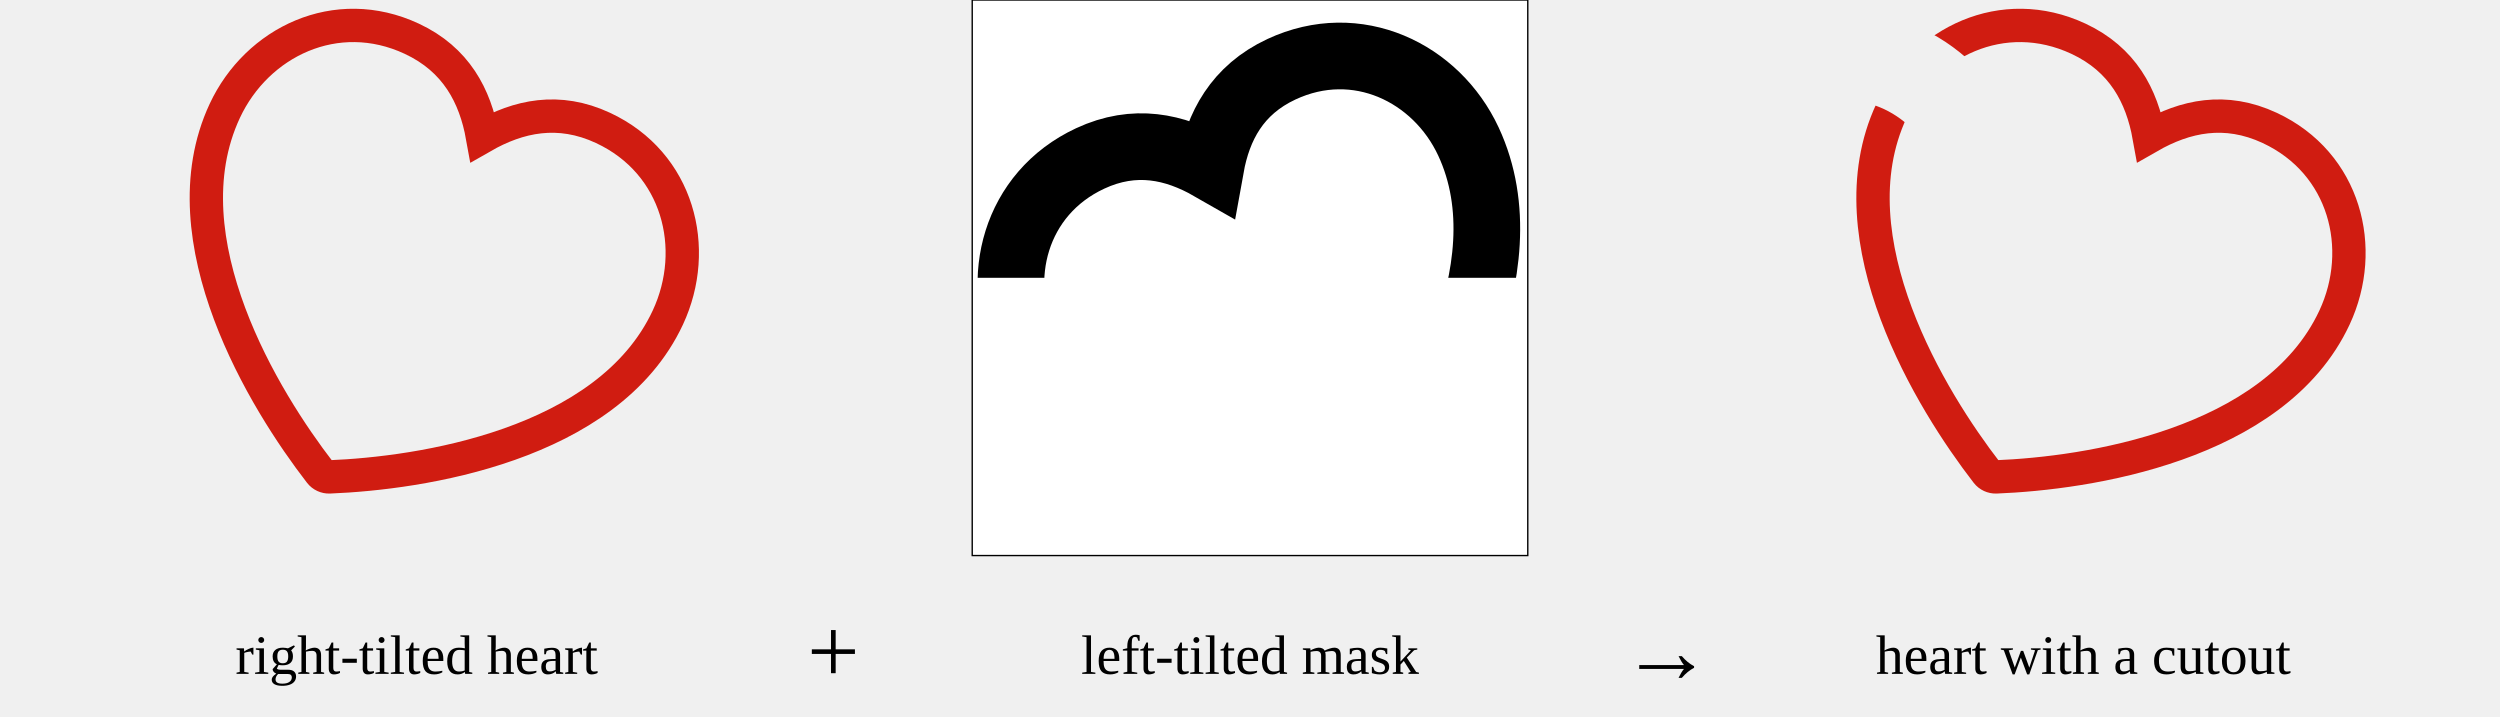
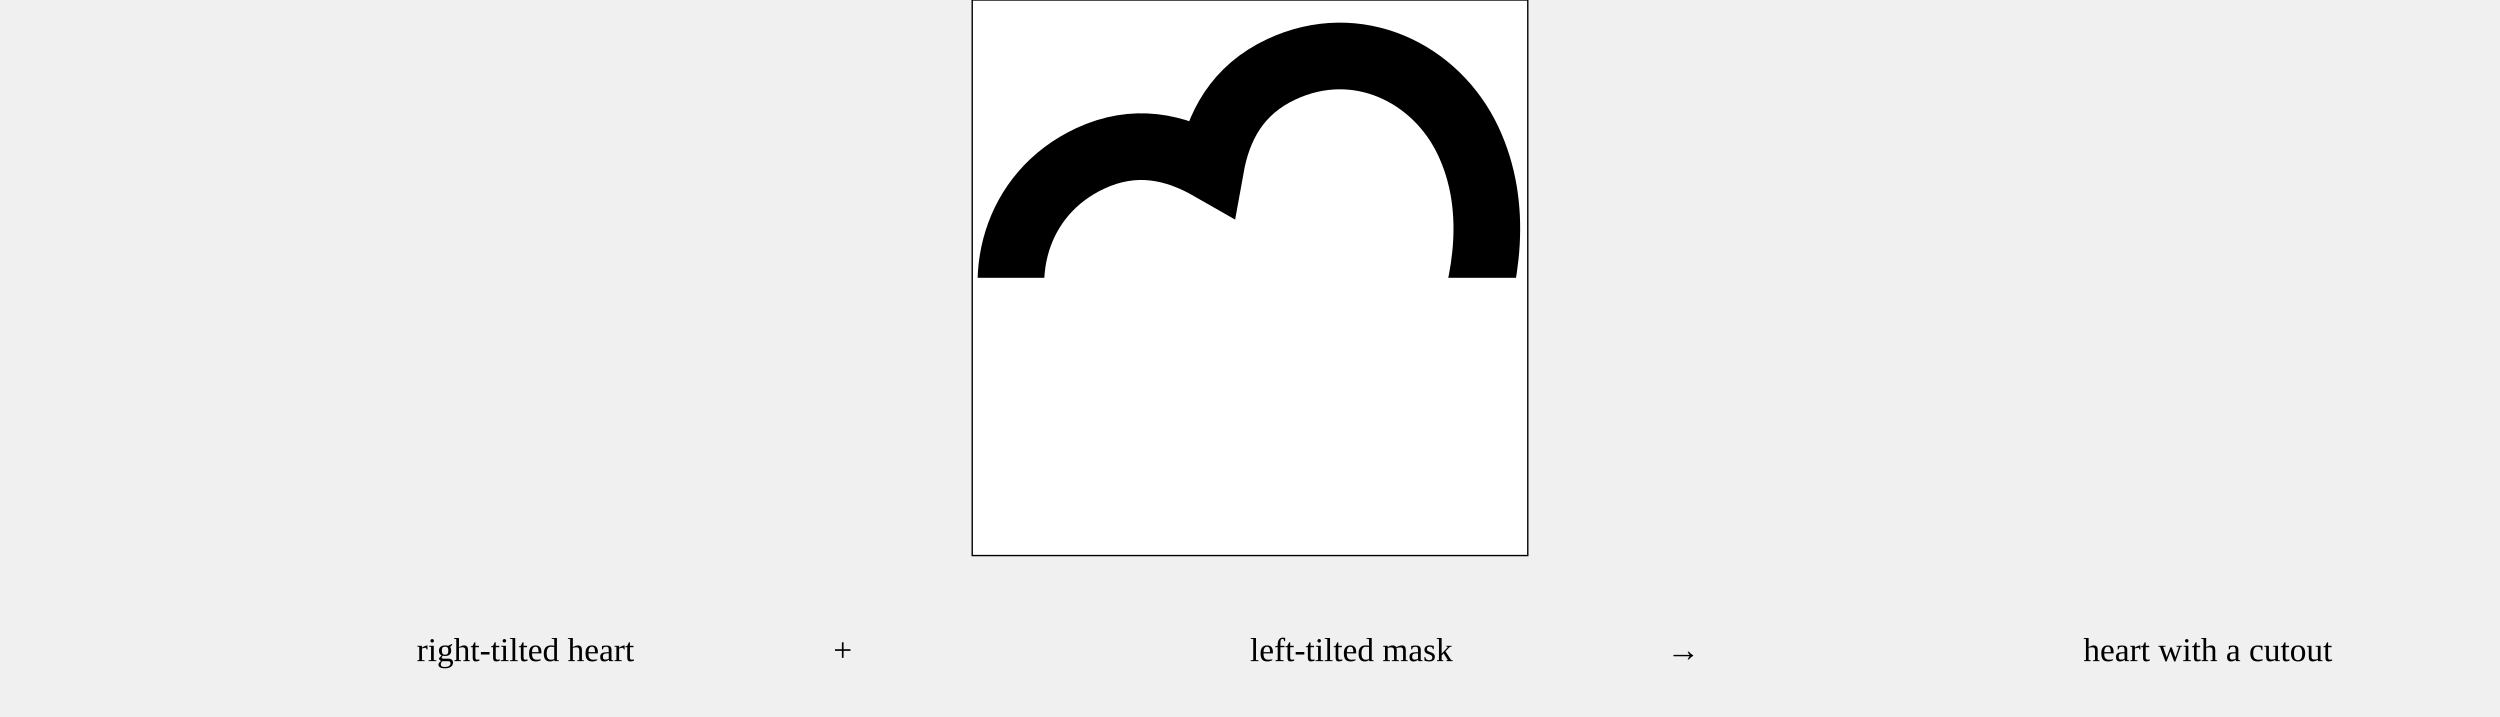
- <svg xmlns="http://www.w3.org/2000/svg" xmlns:xlink="http://www.w3.org/1999/xlink" viewBox="0 0 900 258">
+ <svg xmlns="http://www.w3.org/2000/svg" xmlns:xlink="http://www.w3.org/1999/xlink" viewBox="0 0 900 258" width="686px">
  <defs>
    <style>
-       text {
-         fill: black;
-         stroke: none;
-         dominant-baseline: middle;
-         text-anchor: middle;
-         font-size: 15pt;
-       }
- 
-       .operator {
-         font-size: 25pt;
-       }
- 
      .border11 {
        fill: none;
-       }
- 
-       .inner11 {
-         stroke: #d01c11;
-       }
- 
-       .outer11 {
-         stroke: #1B48D3;
      }
    </style>
    <path id="heart11" d="m 31,11.375 c -14.986,0 -25,12.305 -25,26 0,12.849 7.297,23.955 16.219,32.719 8.922,8.764 19.569,15.261 26.875,19.031 a 2,2 0 0 0 1.812,0 c 7.306,-3.77 17.953,-10.267 26.875,-19.031 C 86.703,61.33 94,50.224 94,37.375 c 0,-13.695 -10.014,-26 -25,-26 -8.834,0 -14.703,4.504 -19,10.594 C 45.703,15.879 39.834,11.375 31,11.375 z" />
    <clipPath id="rectOnly">
      <rect x="50" y="0" width="200" height="100" />
    </clipPath>
    <mask id="leftTiltedMask">
      <rect x="0" y="0" width="300" height="200" fill="white" />
      <rect x="50" y="0" width="200" height="200" fill="white" />
      <svg clip-path="url(#rectOnly)" x="-90" y="-35">
        <use xlink:href="#heart11" x="7" y="17" class="border11" transform="rotate(-25 150 100) scale(2)" stroke="black" stroke-width="16" />
      </svg>
    </mask>
  </defs>
  <svg x="0">
-     <use xlink:href="#heart11" x="25" class="border11 inner11" transform="rotate(25 150 100) scale(2)" stroke-width="6" />
+     <use xlink:href="#heart11" x="25" class="border11 red_stroke" transform="rotate(25 150 100) scale(2)" stroke-width="6" />
    <text x="150" y="238">right-tilted heart</text>
  </svg>
  <text class="operator" x="300" y="238">+</text>
  <svg x="300">
    <rect x="50" y="0" width="200" height="200" fill="white" stroke-width="0.5" stroke="black" />
    <svg clip-path="url(#rectOnly)">
      <use xlink:href="#heart11" x="27" y="7" class="border11" transform="rotate(-25 150 100) scale(2)" stroke="black" stroke-width="12" />
    </svg>
    <text x="150" y="238">left-tilted mask</text>
  </svg>
  <text class="operator" x="600" y="238">→</text>
  <svg x="600">
    <svg mask="url(#leftTiltedMask)">
-       <use xlink:href="#heart11" x="25" class="border11 inner11" transform="rotate(25 150 100) scale(2)" stroke-width="6" />
+       <use xlink:href="#heart11" x="25" class="border11 red_stroke" transform="rotate(25 150 100) scale(2)" stroke-width="6" />
    </svg>
    <text x="150" y="238">heart with a cutout</text>
  </svg>
</svg>
